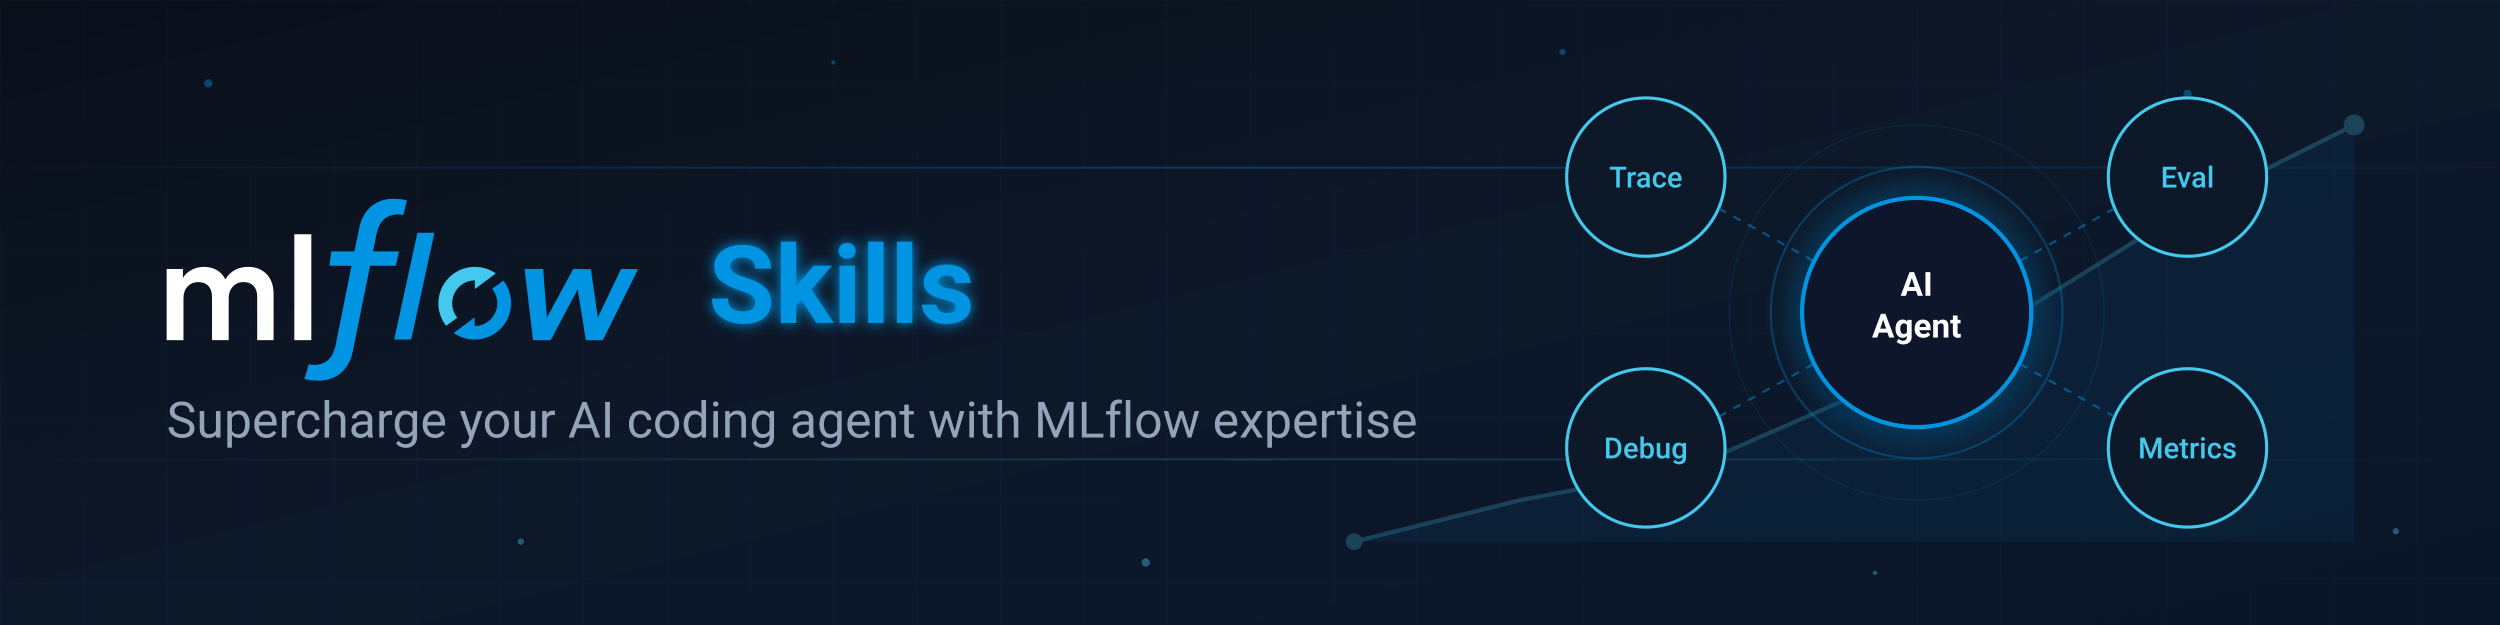
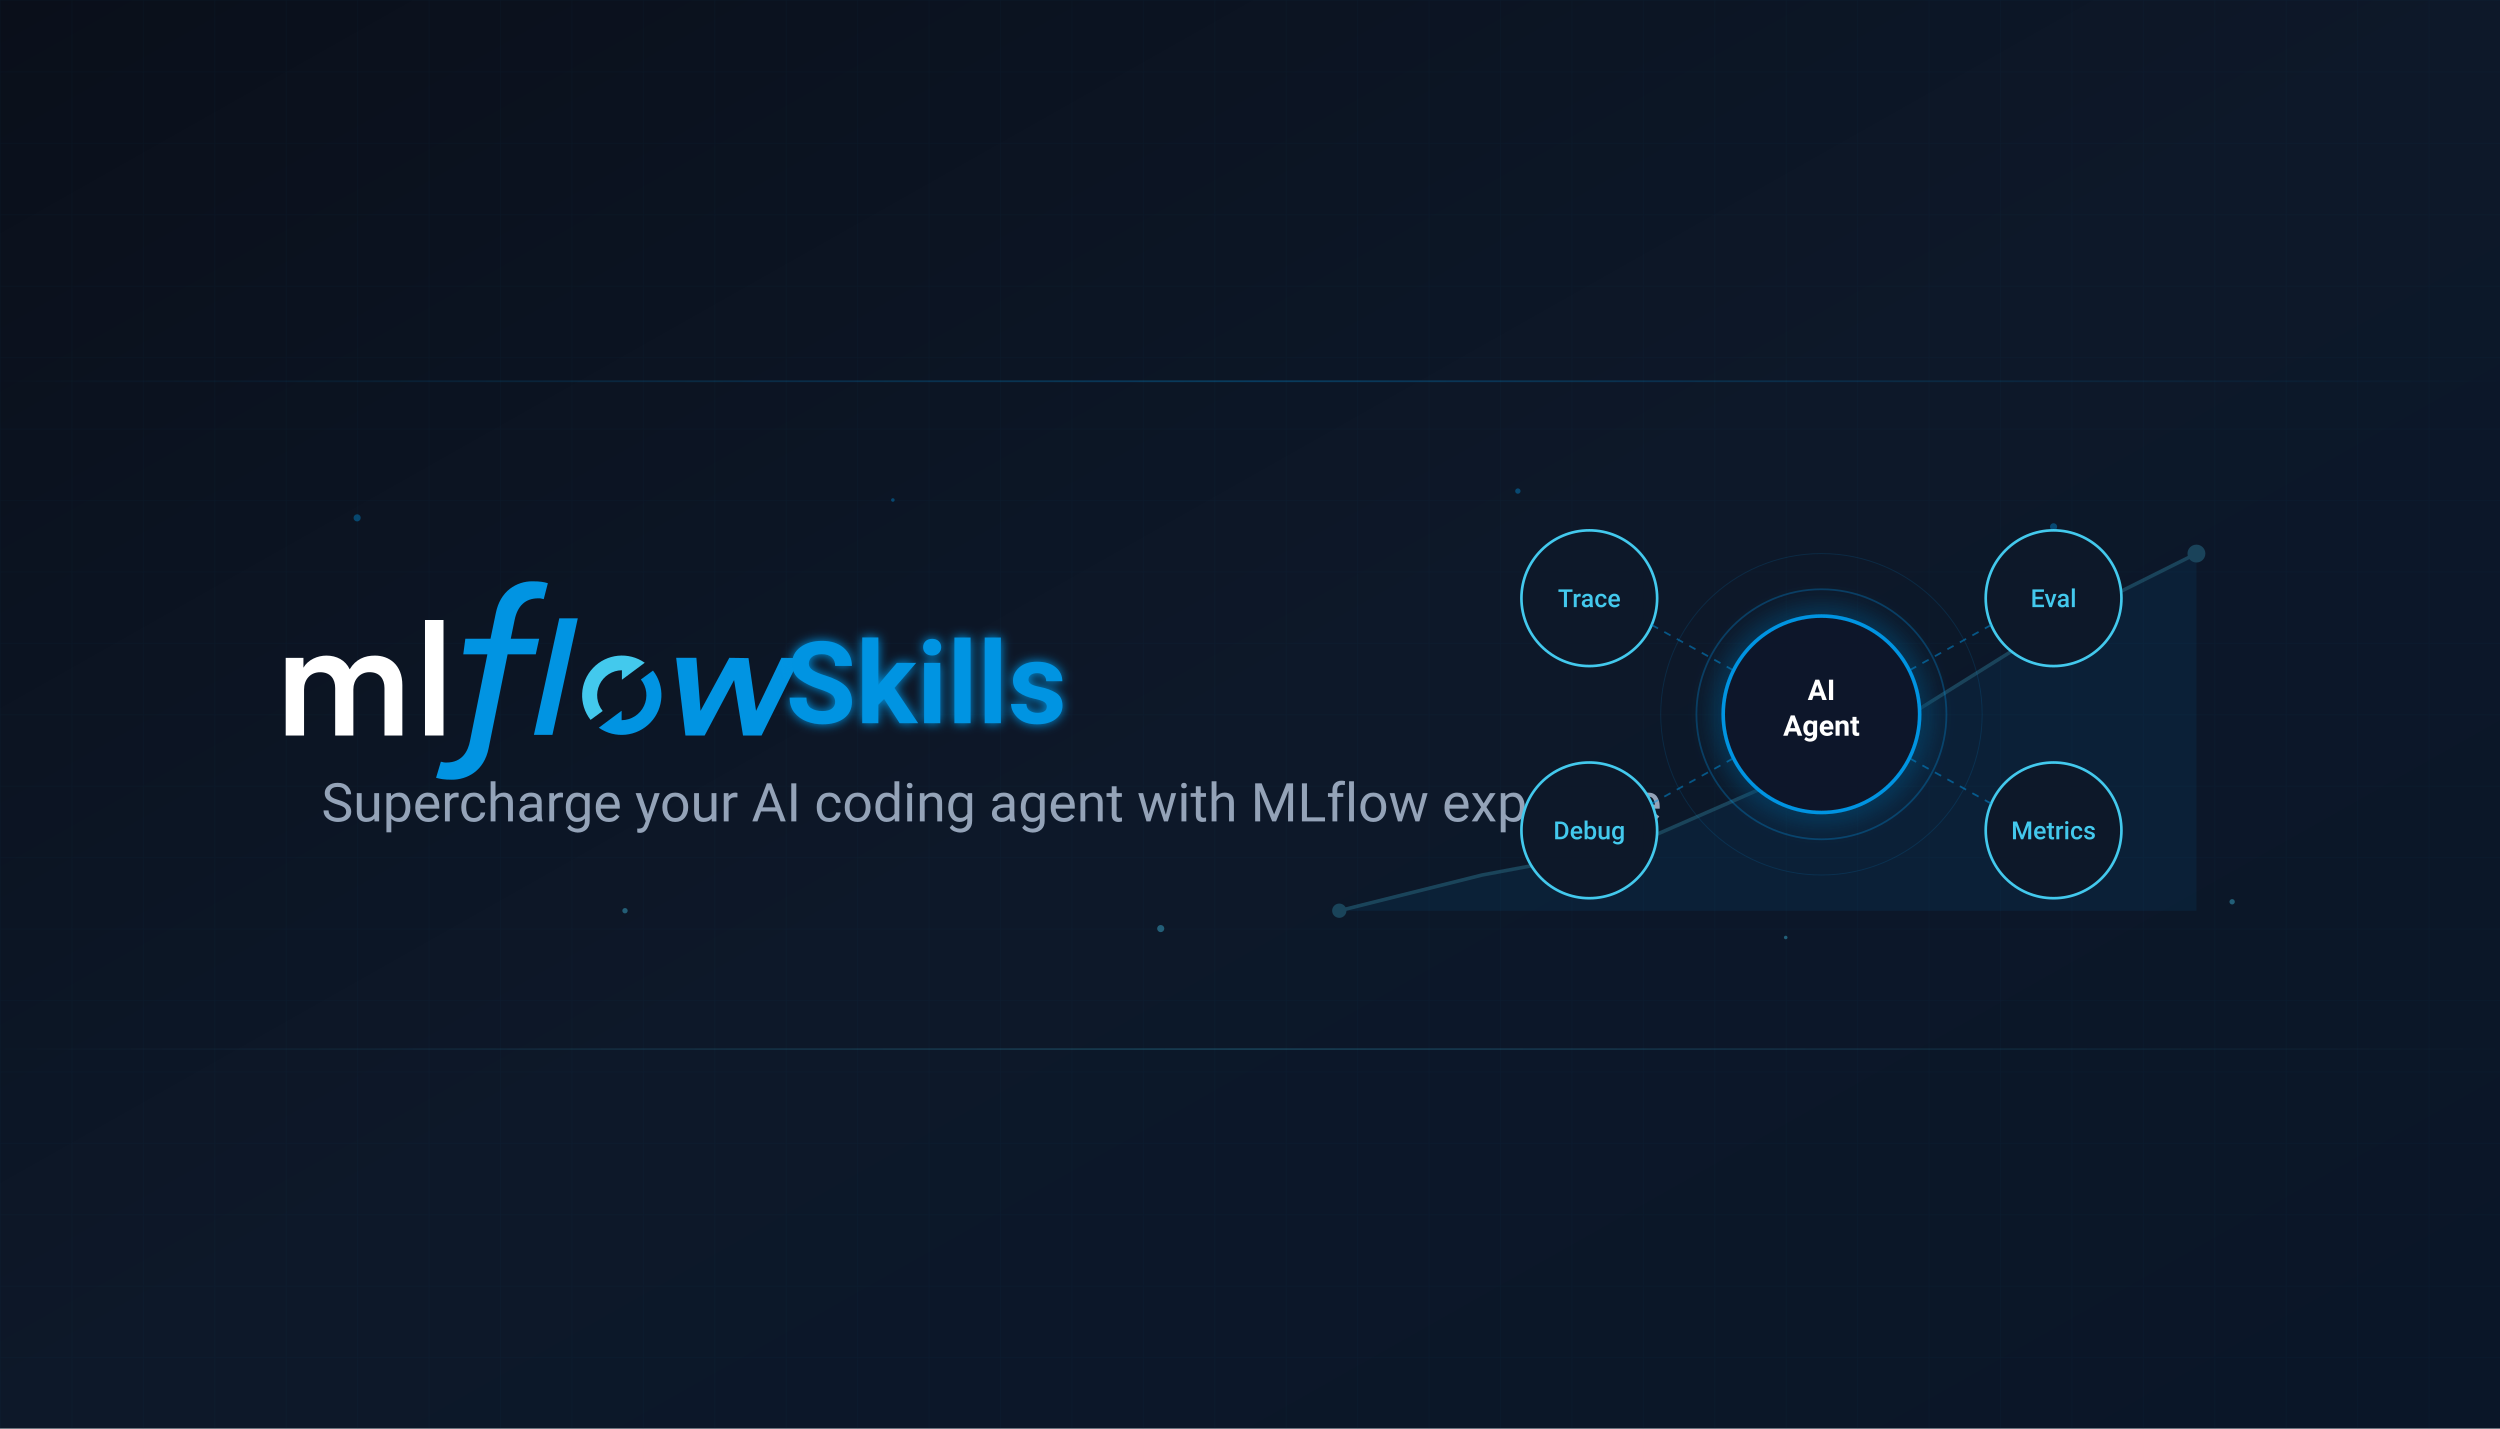
- <svg xmlns="http://www.w3.org/2000/svg" width="1200" height="300" viewBox="0 0 1200 300" fill="none">
+ <svg xmlns="http://www.w3.org/2000/svg" width="1400" height="800" viewBox="0 0 1400 800" fill="none">
  <defs>
    <linearGradient id="bgGradient" x1="0%" y1="0%" x2="100%" y2="100%">
      <stop offset="0%" style="stop-color:#0a0f1a;stop-opacity:1" />
      <stop offset="50%" style="stop-color:#0d1829;stop-opacity:1" />
      <stop offset="100%" style="stop-color:#0a1628;stop-opacity:1" />
    </linearGradient>
    <linearGradient id="blueGlow" x1="0%" y1="0%" x2="100%" y2="0%">
      <stop offset="0%" style="stop-color:#0194E2;stop-opacity:0" />
      <stop offset="50%" style="stop-color:#0194E2;stop-opacity:0.3" />
      <stop offset="100%" style="stop-color:#0194E2;stop-opacity:0" />
    </linearGradient>
    <linearGradient id="cyanGlow" x1="0%" y1="0%" x2="100%" y2="0%">
      <stop offset="0%" style="stop-color:#43C9ED;stop-opacity:0" />
      <stop offset="50%" style="stop-color:#43C9ED;stop-opacity:0.2" />
      <stop offset="100%" style="stop-color:#43C9ED;stop-opacity:0" />
    </linearGradient>
    <filter id="glow" x="-50%" y="-50%" width="200%" height="200%">
      <feGaussianBlur stdDeviation="3" result="coloredBlur" />
      <feMerge>
        <feMergeNode in="coloredBlur" />
        <feMergeNode in="SourceGraphic" />
      </feMerge>
    </filter>
    <filter id="softGlow" x="-50%" y="-50%" width="200%" height="200%">
      <feGaussianBlur stdDeviation="8" result="coloredBlur" />
      <feMerge>
        <feMergeNode in="coloredBlur" />
        <feMergeNode in="SourceGraphic" />
      </feMerge>
    </filter>
  </defs>
-   <rect width="1200" height="300" fill="url(#bgGradient)" />
+   <rect width="1400" height="800" fill="url(#bgGradient)" />
  <g opacity="0.05">
    <pattern id="grid" width="40" height="40" patternUnits="userSpaceOnUse">
      <path d="M 40 0 L 0 0 0 40" fill="none" stroke="#0194E2" stroke-width="0.5" />
    </pattern>
-     <rect width="1200" height="300" fill="url(#grid)" />
+     <rect width="1400" height="800" fill="url(#grid)" />
  </g>
-   <rect x="0" y="80" width="1200" height="1" fill="url(#blueGlow)" />
-   <rect x="0" y="220" width="1200" height="1" fill="url(#cyanGlow)" />
-   <g opacity="0.4">
-     <circle cx="100" cy="40" r="2" fill="#0194E2" />
-     <circle cx="250" cy="260" r="1.5" fill="#43C9ED" />
-     <circle cx="400" cy="30" r="1" fill="#0194E2" />
-     <circle cx="550" cy="270" r="2" fill="#43C9ED" />
-     <circle cx="750" cy="25" r="1.5" fill="#0194E2" />
-     <circle cx="900" cy="275" r="1" fill="#43C9ED" />
-     <circle cx="1050" cy="45" r="2" fill="#0194E2" />
-     <circle cx="1150" cy="255" r="1.5" fill="#43C9ED" />
-   </g>
-   <g transform="translate(650, 40)" opacity="0.25">
-     <path d="M0 220 L80 200 L160 185 L240 150 L320 110 L400 60 L480 20 L480 220 Z" fill="#0194E2" fill-opacity="0.3" />
-     <polyline points="0,220 80,200 160,185 240,150 320,110 400,60 480,20" fill="none" stroke="#43C9ED" stroke-width="2" stroke-linecap="round" stroke-linejoin="round" />
-     <circle cx="0" cy="220" r="4" fill="#43C9ED" />
-     <circle cx="160" cy="185" r="4" fill="#43C9ED" />
-     <circle cx="320" cy="110" r="4" fill="#43C9ED" />
-     <circle cx="480" cy="20" r="5" fill="#43C9ED" />
-   </g>
-   <g transform="translate(80, 95) scale(2.2)">
-     <path d="M0 31.032V15.502H3.543V17.47C4.436 15.876 6.383 15.045 8.136 15.045C10.178 15.045 11.964 15.971 12.794 17.79C14.01 15.747 15.828 15.045 17.837 15.045C20.647 15.045 23.326 16.832 23.326 20.949V31.032H19.753V21.554C19.753 19.736 18.827 18.364 16.752 18.364C14.806 18.364 13.529 19.895 13.529 21.809V31.03H9.893V21.554C9.893 19.768 8.995 18.373 6.89 18.373C4.913 18.373 3.667 19.841 3.667 21.818V31.039Z" fill="#ffffff" />
-     <path d="M27.855 31.032V7.929H31.558V31.032Z" fill="#ffffff" />
-     <path d="M30.071 39.487C30.903 39.719 31.652 39.87 33.24 39.87C36.193 39.87 39.676 38.205 40.593 33.531L44.379 14.792H50.008L50.695 11.675H45.009L45.774 7.95C46.36 5.058 47.96 3.592 50.528 3.592C51.196 3.592 51.009 3.65 51.604 3.763L52.427 0.57C51.634 0.333 50.924 0.191 49.378 0.191C47.745 0.167 46.151 0.689 44.85 1.675C43.409 2.789 42.457 4.425 42.023 6.538L40.957 11.675H35.923L35.512 14.794H40.335L36.859 32.121C36.477 34.086 35.359 36.436 32.151 36.436C31.424 36.436 31.688 36.381 31.03 36.274Z" fill="#0194E2" />
-     <path d="M53.342 30.905H49.64L54.714 7.596H58.415Z" fill="#0194E2" />
-     <path d="M71.807 16.477C68.576 14.216 64.178 14.661 61.465 17.522C58.752 20.383 58.542 24.798 60.97 27.904L63.395 26.124C62.191 24.631 61.947 22.581 62.766 20.847C63.584 19.113 65.322 17.999 67.24 17.979V19.874Z" fill="#43C9ED" />
-     <path d="M62.618 29.472C65.848 31.732 70.247 31.288 72.96 28.427C75.673 25.566 75.883 21.15 73.454 18.044L71.029 19.824C72.233 21.317 72.478 23.367 71.659 25.101C70.84 26.836 69.102 27.95 67.184 27.969V26.075Z" fill="#0194E2" />
-     <path d="M78.092 15.493H82.136L82.959 26.105L88.718 15.493L92.557 15.548L94.065 26.105L99.139 15.493L102.84 15.548L95.162 31.041H91.46L89.677 19.935L83.782 31.041H79.943Z" fill="#0194E2" />
-   </g>
-   <text x="340" y="155" font-family="system-ui, -apple-system, 'Segoe UI', Roboto, sans-serif" font-size="52" font-weight="600" fill="#0194E2" filter="url(#glow)">Skills</text>
-   <text x="80" y="210" font-family="system-ui, -apple-system, 'Segoe UI', Roboto, sans-serif" font-size="24" font-weight="400" fill="#94a3b8">Supercharge your AI coding agent with MLflow expertise</text>
-   <g transform="translate(700, 30)">
-     <circle cx="220" cy="120" r="55" fill="#0d1829" stroke="#0194E2" stroke-width="2" filter="url(#softGlow)" />
-     <text x="220" y="112" font-family="system-ui, -apple-system, 'Segoe UI', Roboto, sans-serif" font-size="16" font-weight="600" fill="#ffffff" text-anchor="middle">AI</text>
-     <text x="220" y="132" font-family="system-ui, -apple-system, 'Segoe UI', Roboto, sans-serif" font-size="16" font-weight="600" fill="#ffffff" text-anchor="middle">Agent</text>
-     <circle cx="90" cy="55" r="38" fill="#0d1829" stroke="#43C9ED" stroke-width="1.5" />
-     <text x="90" y="60" font-family="system-ui, -apple-system, 'Segoe UI', Roboto, sans-serif" font-size="14" font-weight="500" fill="#43C9ED" text-anchor="middle">Trace</text>
-     <circle cx="350" cy="55" r="38" fill="#0d1829" stroke="#43C9ED" stroke-width="1.5" />
-     <text x="350" y="60" font-family="system-ui, -apple-system, 'Segoe UI', Roboto, sans-serif" font-size="14" font-weight="500" fill="#43C9ED" text-anchor="middle">Eval</text>
-     <circle cx="90" cy="185" r="38" fill="#0d1829" stroke="#43C9ED" stroke-width="1.5" />
-     <text x="90" y="190" font-family="system-ui, -apple-system, 'Segoe UI', Roboto, sans-serif" font-size="14" font-weight="500" fill="#43C9ED" text-anchor="middle">Debug</text>
-     <circle cx="350" cy="185" r="38" fill="#0d1829" stroke="#43C9ED" stroke-width="1.5" />
-     <text x="350" y="190" font-family="system-ui, -apple-system, 'Segoe UI', Roboto, sans-serif" font-size="14" font-weight="500" fill="#43C9ED" text-anchor="middle">Metrics</text>
-     <line x1="125" y1="70" x2="170" y2="95" stroke="#0194E2" stroke-width="1" stroke-opacity="0.5" stroke-dasharray="4,4" />
-     <line x1="315" y1="70" x2="270" y2="95" stroke="#0194E2" stroke-width="1" stroke-opacity="0.5" stroke-dasharray="4,4" />
-     <line x1="125" y1="170" x2="170" y2="145" stroke="#0194E2" stroke-width="1" stroke-opacity="0.5" stroke-dasharray="4,4" />
-     <line x1="315" y1="170" x2="270" y2="145" stroke="#0194E2" stroke-width="1" stroke-opacity="0.5" stroke-dasharray="4,4" />
-     <circle cx="220" cy="120" r="70" fill="none" stroke="#0194E2" stroke-width="1" stroke-opacity="0.3" />
-     <circle cx="220" cy="120" r="90" fill="none" stroke="#0194E2" stroke-width="0.5" stroke-opacity="0.15" />
+   <rect x="0" y="213" width="1400" height="1" fill="url(#blueGlow)" />
+   <rect x="0" y="587" width="1400" height="1" fill="url(#cyanGlow)" />
+   <g transform="translate(100, 250)">
+     <g opacity="0.4">
+       <circle cx="100" cy="40" r="2" fill="#0194E2" />
+       <circle cx="250" cy="260" r="1.5" fill="#43C9ED" />
+       <circle cx="400" cy="30" r="1" fill="#0194E2" />
+       <circle cx="550" cy="270" r="2" fill="#43C9ED" />
+       <circle cx="750" cy="25" r="1.5" fill="#0194E2" />
+       <circle cx="900" cy="275" r="1" fill="#43C9ED" />
+       <circle cx="1050" cy="45" r="2" fill="#0194E2" />
+       <circle cx="1150" cy="255" r="1.5" fill="#43C9ED" />
+     </g>
+     <g transform="translate(650, 40)" opacity="0.25">
+       <path d="M0 220 L80 200 L160 185 L240 150 L320 110 L400 60 L480 20 L480 220 Z" fill="#0194E2" fill-opacity="0.3" />
+       <polyline points="0,220 80,200 160,185 240,150 320,110 400,60 480,20" fill="none" stroke="#43C9ED" stroke-width="2" stroke-linecap="round" stroke-linejoin="round" />
+       <circle cx="0" cy="220" r="4" fill="#43C9ED" />
+       <circle cx="160" cy="185" r="4" fill="#43C9ED" />
+       <circle cx="320" cy="110" r="4" fill="#43C9ED" />
+       <circle cx="480" cy="20" r="5" fill="#43C9ED" />
+     </g>
+     <g transform="translate(60, 75) scale(2.8)">
+       <path d="M0 31.032V15.502H3.543V17.47C4.436 15.876 6.383 15.045 8.136 15.045C10.178 15.045 11.964 15.971 12.794 17.79C14.01 15.747 15.828 15.045 17.837 15.045C20.647 15.045 23.326 16.832 23.326 20.949V31.032H19.753V21.554C19.753 19.736 18.827 18.364 16.752 18.364C14.806 18.364 13.529 19.895 13.529 21.809V31.03H9.893V21.554C9.893 19.768 8.995 18.373 6.89 18.373C4.913 18.373 3.667 19.841 3.667 21.818V31.039Z" fill="#ffffff" />
+       <path d="M27.855 31.032V7.929H31.558V31.032Z" fill="#ffffff" />
+       <path d="M30.071 39.487C30.903 39.719 31.652 39.87 33.24 39.87C36.193 39.87 39.676 38.205 40.593 33.531L44.379 14.792H50.008L50.695 11.675H45.009L45.774 7.95C46.36 5.058 47.96 3.592 50.528 3.592C51.196 3.592 51.009 3.65 51.604 3.763L52.427 0.57C51.634 0.333 50.924 0.191 49.378 0.191C47.745 0.167 46.151 0.689 44.85 1.675C43.409 2.789 42.457 4.425 42.023 6.538L40.957 11.675H35.923L35.512 14.794H40.335L36.859 32.121C36.477 34.086 35.359 36.436 32.151 36.436C31.424 36.436 31.688 36.381 31.03 36.274Z" fill="#0194E2" />
+       <path d="M53.342 30.905H49.64L54.714 7.596H58.415Z" fill="#0194E2" />
+       <path d="M71.807 16.477C68.576 14.216 64.178 14.661 61.465 17.522C58.752 20.383 58.542 24.798 60.97 27.904L63.395 26.124C62.191 24.631 61.947 22.581 62.766 20.847C63.584 19.113 65.322 17.999 67.24 17.979V19.874Z" fill="#43C9ED" />
+       <path d="M62.618 29.472C65.848 31.732 70.247 31.288 72.96 28.427C75.673 25.566 75.883 21.15 73.454 18.044L71.029 19.824C72.233 21.317 72.478 23.367 71.659 25.101C70.84 26.836 69.102 27.95 67.184 27.969V26.075Z" fill="#0194E2" />
+       <path d="M78.092 15.493H82.136L82.959 26.105L88.718 15.493L92.557 15.548L94.065 26.105L99.139 15.493L102.84 15.548L95.162 31.041H91.46L89.677 19.935L83.782 31.041H79.943Z" fill="#0194E2" />
+     </g>
+     <text x="340" y="155" font-family="system-ui, -apple-system, 'Segoe UI', Roboto, sans-serif" font-size="64" font-weight="600" fill="#0194E2" filter="url(#glow)">Skills</text>
+     <text x="80" y="210" font-family="system-ui, -apple-system, 'Segoe UI', Roboto, sans-serif" font-size="30" font-weight="400" fill="#94a3b8">Supercharge your AI coding agent with MLflow expertise</text>
+     <g transform="translate(700, 30)">
+       <circle cx="220" cy="120" r="55" fill="#0d1829" stroke="#0194E2" stroke-width="2" filter="url(#softGlow)" />
+       <text x="220" y="112" font-family="system-ui, -apple-system, 'Segoe UI', Roboto, sans-serif" font-size="16" font-weight="600" fill="#ffffff" text-anchor="middle">AI</text>
+       <text x="220" y="132" font-family="system-ui, -apple-system, 'Segoe UI', Roboto, sans-serif" font-size="16" font-weight="600" fill="#ffffff" text-anchor="middle">Agent</text>
+       <circle cx="90" cy="55" r="38" fill="#0d1829" stroke="#43C9ED" stroke-width="1.5" />
+       <text x="90" y="60" font-family="system-ui, -apple-system, 'Segoe UI', Roboto, sans-serif" font-size="14" font-weight="500" fill="#43C9ED" text-anchor="middle">Trace</text>
+       <circle cx="350" cy="55" r="38" fill="#0d1829" stroke="#43C9ED" stroke-width="1.5" />
+       <text x="350" y="60" font-family="system-ui, -apple-system, 'Segoe UI', Roboto, sans-serif" font-size="14" font-weight="500" fill="#43C9ED" text-anchor="middle">Eval</text>
+       <circle cx="90" cy="185" r="38" fill="#0d1829" stroke="#43C9ED" stroke-width="1.5" />
+       <text x="90" y="190" font-family="system-ui, -apple-system, 'Segoe UI', Roboto, sans-serif" font-size="14" font-weight="500" fill="#43C9ED" text-anchor="middle">Debug</text>
+       <circle cx="350" cy="185" r="38" fill="#0d1829" stroke="#43C9ED" stroke-width="1.5" />
+       <text x="350" y="190" font-family="system-ui, -apple-system, 'Segoe UI', Roboto, sans-serif" font-size="14" font-weight="500" fill="#43C9ED" text-anchor="middle">Metrics</text>
+       <line x1="125" y1="70" x2="170" y2="95" stroke="#0194E2" stroke-width="1" stroke-opacity="0.5" stroke-dasharray="4,4" />
+       <line x1="315" y1="70" x2="270" y2="95" stroke="#0194E2" stroke-width="1" stroke-opacity="0.5" stroke-dasharray="4,4" />
+       <line x1="125" y1="170" x2="170" y2="145" stroke="#0194E2" stroke-width="1" stroke-opacity="0.5" stroke-dasharray="4,4" />
+       <line x1="315" y1="170" x2="270" y2="145" stroke="#0194E2" stroke-width="1" stroke-opacity="0.5" stroke-dasharray="4,4" />
+       <circle cx="220" cy="120" r="70" fill="none" stroke="#0194E2" stroke-width="1" stroke-opacity="0.3" />
+       <circle cx="220" cy="120" r="90" fill="none" stroke="#0194E2" stroke-width="0.5" stroke-opacity="0.15" />
+     </g>
  </g>
</svg>
